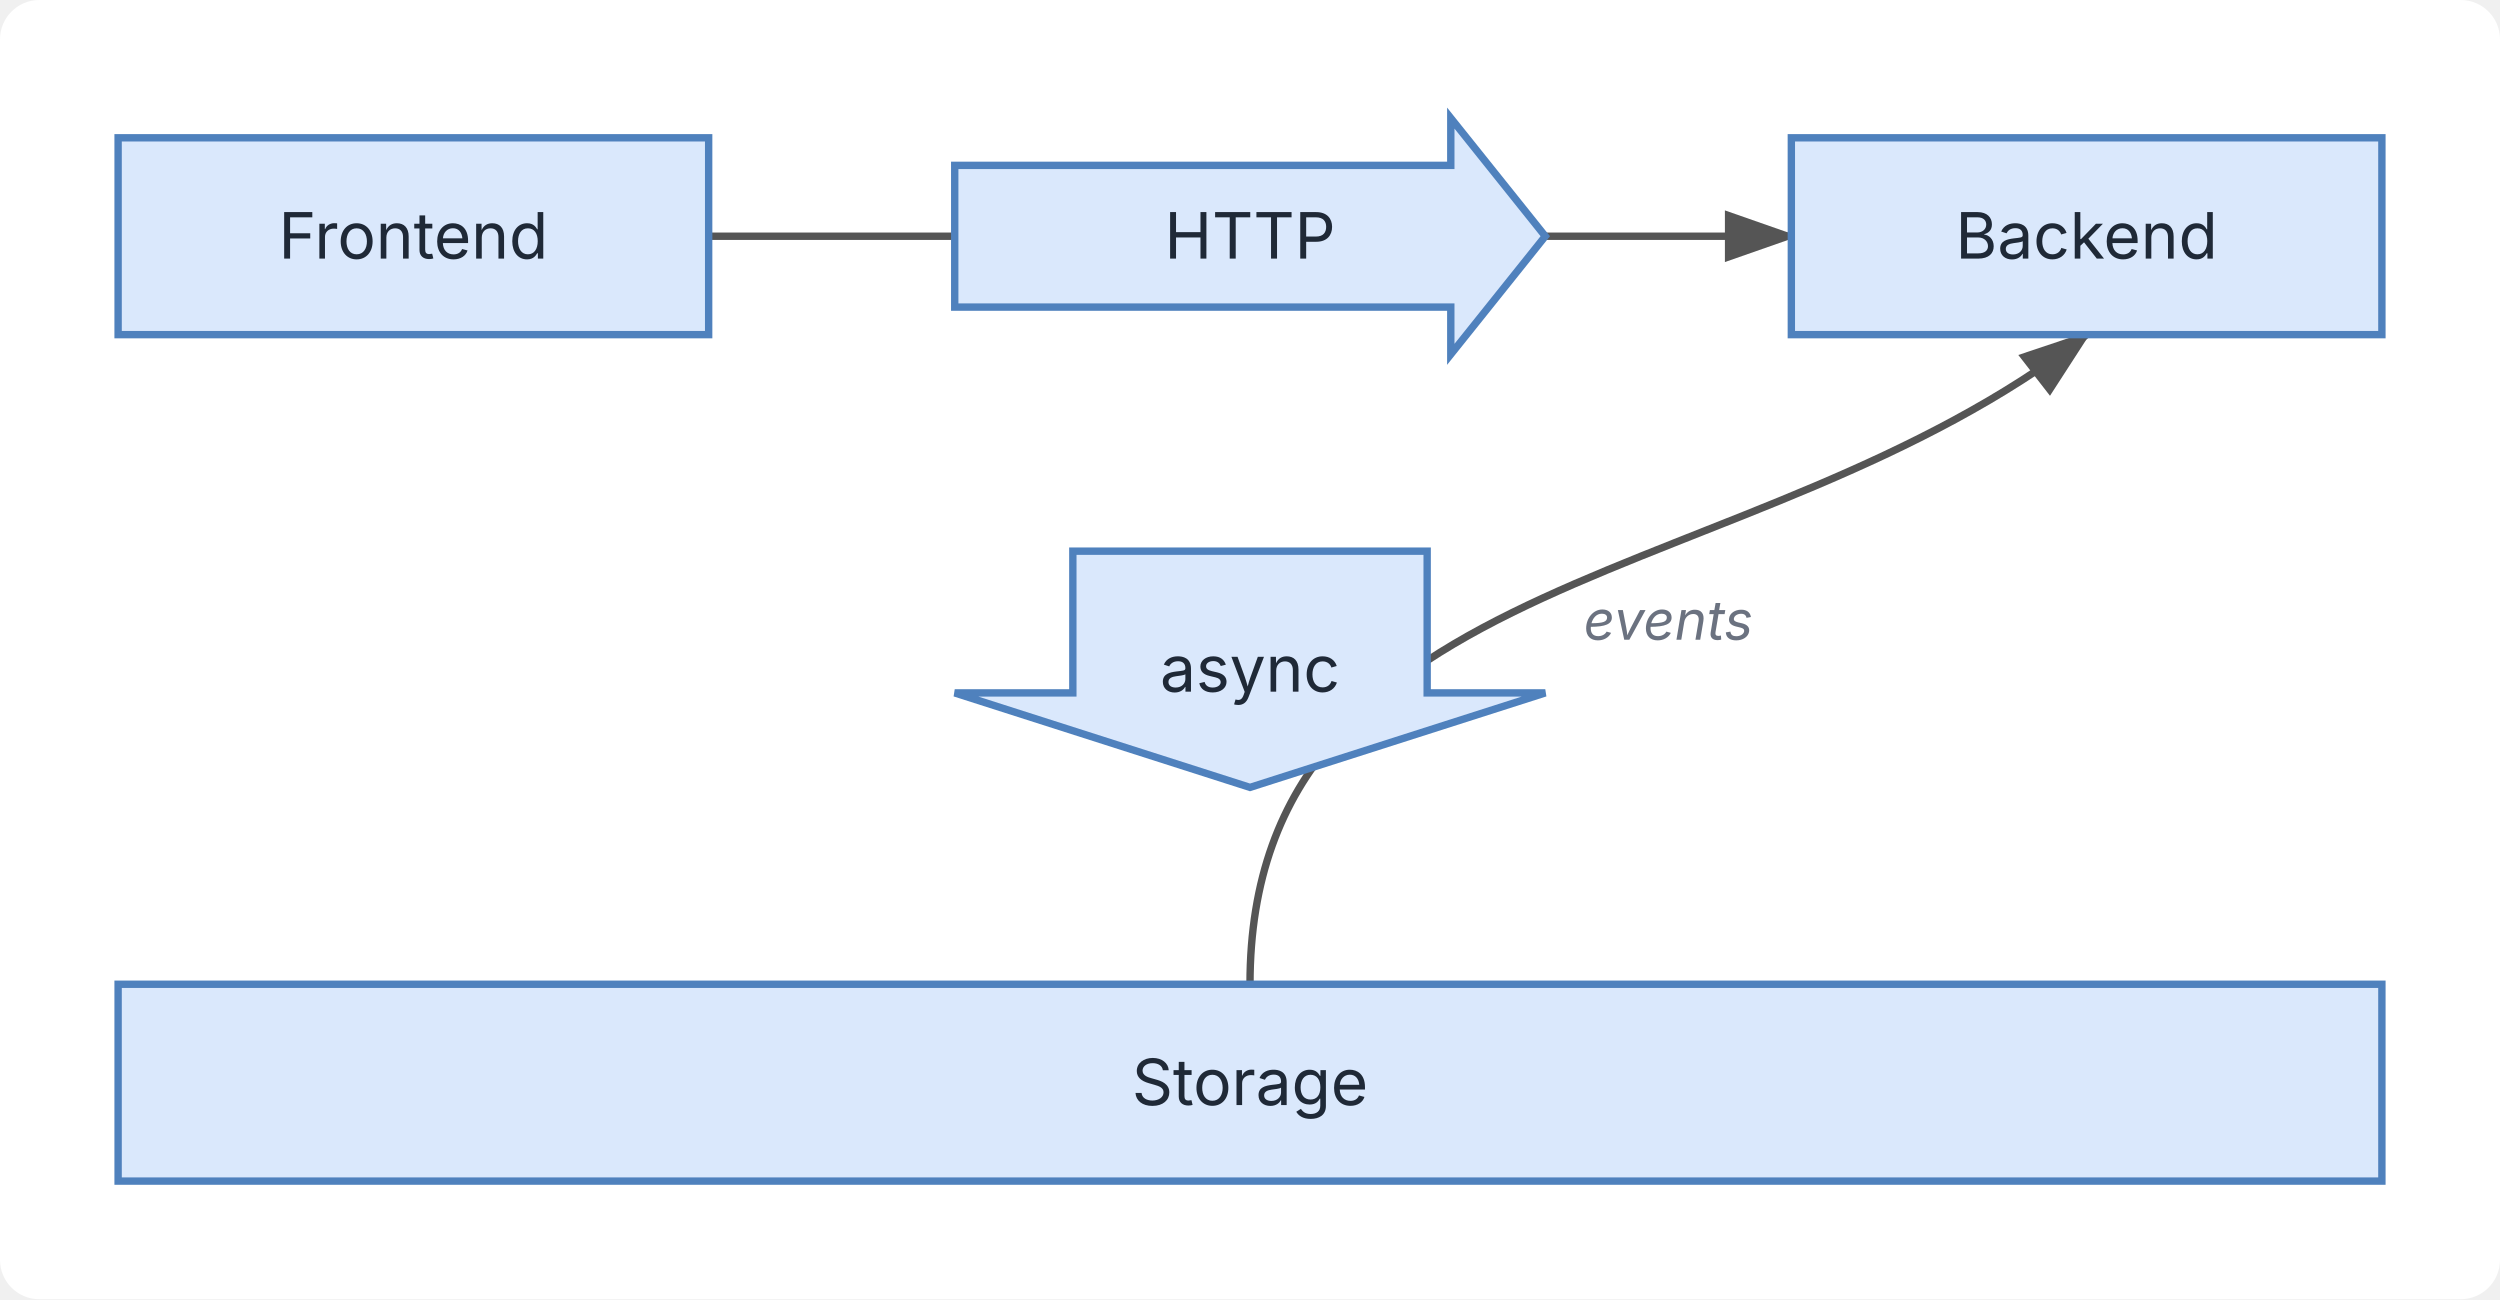
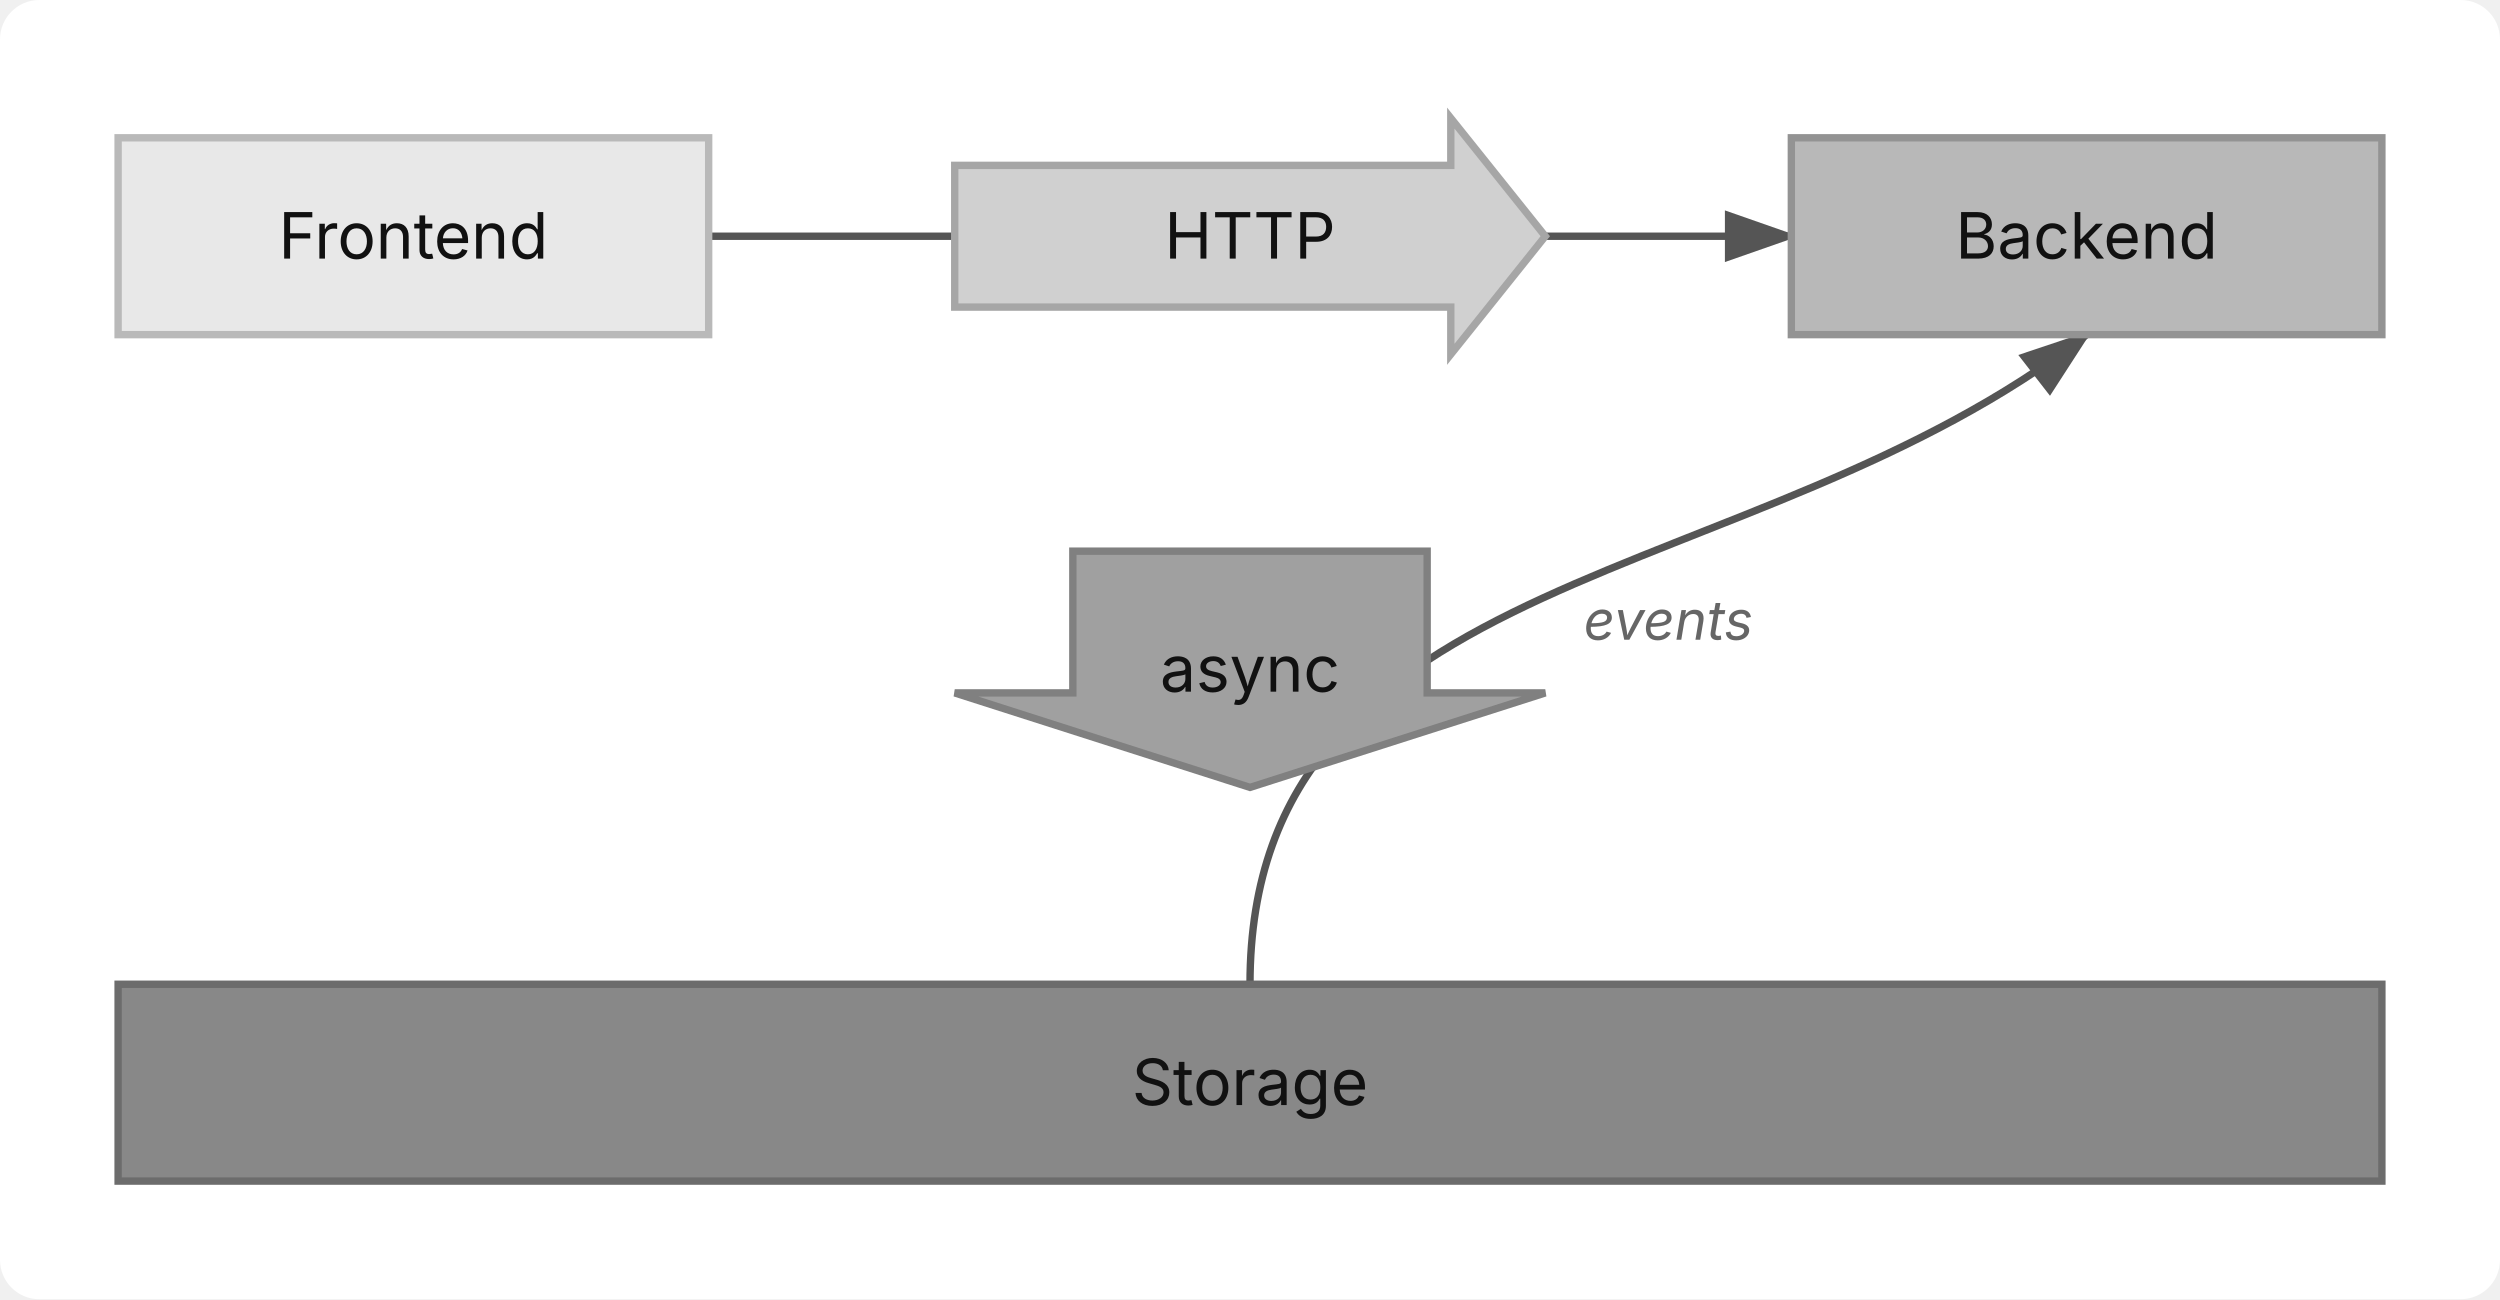
<svg xmlns="http://www.w3.org/2000/svg" width="508.00" height="264.00" viewBox="0 0 508.00 264.00">
  <defs>
    <marker id="arrowhead" markerWidth="10" markerHeight="7" refX="9" refY="3.5" orient="auto">
      <polygon points="0 0, 10 3.5, 0 7" fill="#555555" />
    </marker>
  </defs>
  <rect width="508.00" height="264.00" fill="#FFFFFF" rx="8.00" ry="8.00" />
  <path d="M 144.00,48.00 C 232.00,48.00 276.00,48.00 364.00,48.00" fill="none" stroke="#555555" stroke-width="1.50" marker-end="url(#arrowhead)" />
  <path d="M 254.00,200.00 C 254.00,113.91 356.00,120.80 424.00,68.00" fill="none" stroke="#555555" stroke-width="1.50" marker-end="url(#arrowhead)" />
-   <text x="339.00" y="130.00" text-anchor="middle" font-family="&quot;Segoe UI&quot;, Inter, Arial, sans-serif" font-size="11.05" fill="#6B7280" font-style="italic">events</text>
+   <text x="339.00" y="130.00" text-anchor="middle" font-family="&quot;Segoe UI&quot;, Inter, Arial, sans-serif" font-size="11.05" fill="#666666" font-style="italic">events</text>
  <g transform="translate(24.00,28.00)">
-     <rect width="120.00" height="40.00" rx="0" ry="0" fill="#DAE8FC" stroke="#4F81BD" stroke-width="1.50" />
-     <text x="60.00" y="24.55" text-anchor="middle" font-family="&quot;Segoe UI&quot;, Inter, Arial, sans-serif" font-size="13.00" fill="#1F2937">Frontend</text>
+     <rect width="120.00" height="40.00" rx="0" ry="0" fill="#E8E8E8" stroke="#B9B9B9" stroke-width="1.50" />
+     <text x="60.00" y="24.55" text-anchor="middle" font-family="&quot;Segoe UI&quot;, Inter, Arial, sans-serif" font-size="13.00" fill="#111111">Frontend</text>
  </g>
  <g transform="translate(194.00,24.00)">
-     <polygon points="0,9.60 100.80,9.60 100.80,0 120.00,24.00 100.80,48.00 100.80,38.40 0,38.40" fill="#DAE8FC" stroke="#4F81BD" stroke-width="1.50" />
-     <text x="60.00" y="28.55" text-anchor="middle" font-family="&quot;Segoe UI&quot;, Inter, Arial, sans-serif" font-size="13.00" fill="#1F2937">HTTP</text>
+     <polygon points="0,9.60 100.80,9.60 100.80,0 120.00,24.00 100.80,48.00 100.80,38.40 0,38.40" fill="#D0D0D0" stroke="#A6A6A6" stroke-width="1.50" />
+     <text x="60.00" y="28.55" text-anchor="middle" font-family="&quot;Segoe UI&quot;, Inter, Arial, sans-serif" font-size="13.00" fill="#111111">HTTP</text>
  </g>
  <g transform="translate(364.00,28.00)">
-     <rect width="120.00" height="40.00" rx="0" ry="0" fill="#DAE8FC" stroke="#4F81BD" stroke-width="1.50" />
-     <text x="60.00" y="24.55" text-anchor="middle" font-family="&quot;Segoe UI&quot;, Inter, Arial, sans-serif" font-size="13.00" fill="#1F2937">Backend</text>
+     <rect width="120.00" height="40.00" rx="0" ry="0" fill="#B8B8B8" stroke="#939393" stroke-width="1.50" />
+     <text x="60.00" y="24.55" text-anchor="middle" font-family="&quot;Segoe UI&quot;, Inter, Arial, sans-serif" font-size="13.00" fill="#111111">Backend</text>
  </g>
  <g transform="translate(194.00,112.00)">
-     <polygon points="24.00,0 24.00,28.80 0,28.80 60.00,48.00 120.00,28.80 96.00,28.80 96.00,0" fill="#DAE8FC" stroke="#4F81BD" stroke-width="1.50" />
-     <text x="60.00" y="28.55" text-anchor="middle" font-family="&quot;Segoe UI&quot;, Inter, Arial, sans-serif" font-size="13.00" fill="#1F2937">async</text>
+     <polygon points="24.00,0 24.00,28.80 0,28.80 60.00,48.00 120.00,28.80 96.00,28.80 96.00,0" fill="#A0A0A0" stroke="#808080" stroke-width="1.50" />
+     <text x="60.00" y="28.55" text-anchor="middle" font-family="&quot;Segoe UI&quot;, Inter, Arial, sans-serif" font-size="13.00" fill="#111111">async</text>
  </g>
  <g transform="translate(24.00,200.00)">
-     <rect width="460.00" height="40.00" rx="0" ry="0" fill="#DAE8FC" stroke="#4F81BD" stroke-width="1.50" />
-     <text x="230.00" y="24.55" text-anchor="middle" font-family="&quot;Segoe UI&quot;, Inter, Arial, sans-serif" font-size="13.00" fill="#1F2937">Storage</text>
+     <rect width="460.00" height="40.00" rx="0" ry="0" fill="#888888" stroke="#6C6C6C" stroke-width="1.50" />
+     <text x="230.00" y="24.55" text-anchor="middle" font-family="&quot;Segoe UI&quot;, Inter, Arial, sans-serif" font-size="13.00" fill="#111111">Storage</text>
  </g>
</svg>
